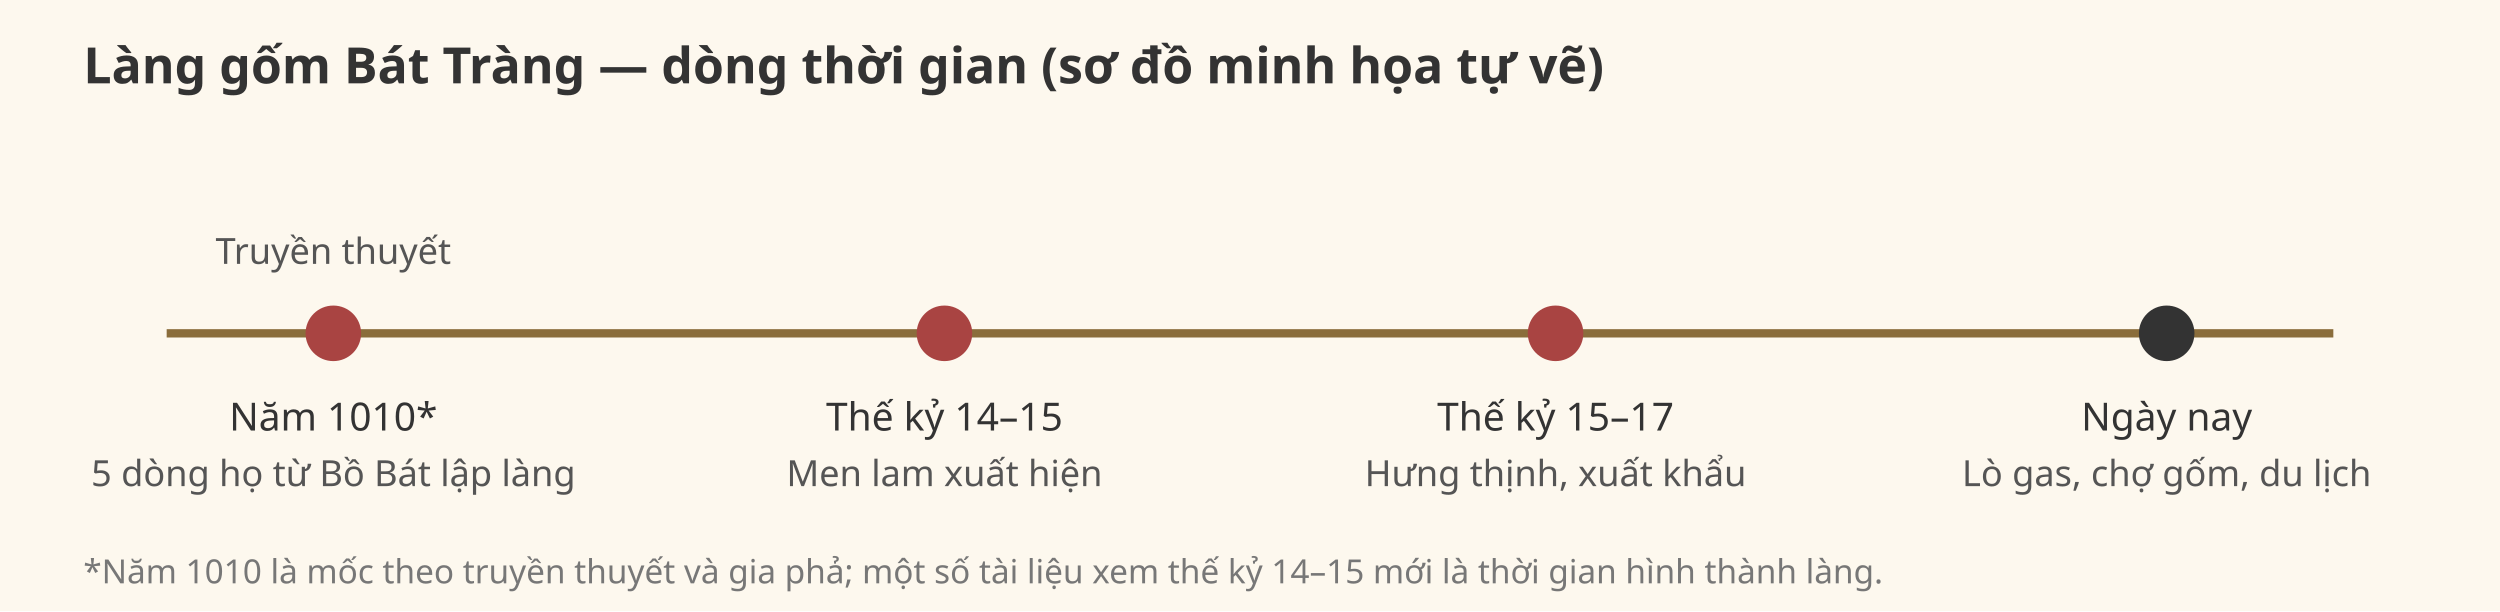
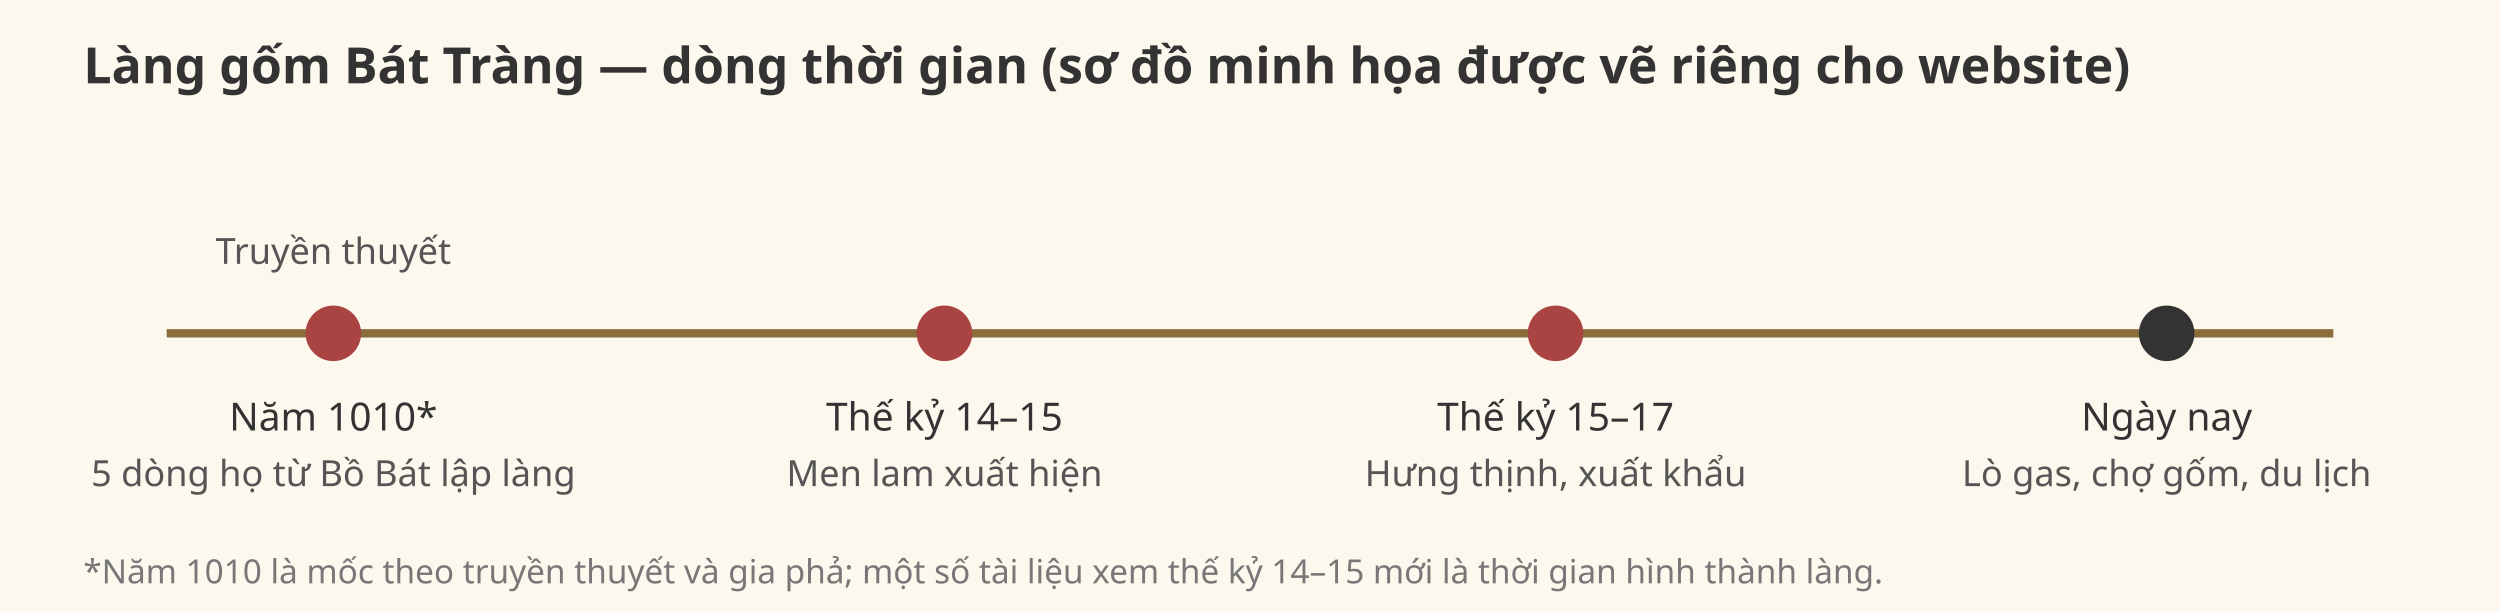
<svg xmlns="http://www.w3.org/2000/svg" width="900" height="220" viewBox="0 0 900 220" role="img" aria-label="Sơ đồ dòng thời gian làng gốm Bát Tràng từ năm 1010 tới nay">
  <rect width="900" height="220" fill="#fdf8ee" />
-   <text x="30" y="30" font-family="sans-serif" font-size="18" font-weight="bold" fill="#333">Làng gốm Bát Tràng — dòng thời gian (sơ đồ minh họa tự vẽ)</text>
+   <text x="30" y="30" font-family="sans-serif" font-size="18" font-weight="bold" fill="#333">Làng gốm Bát Tràng — dòng thời gian (sơ đồ minh họa được vẽ riêng cho website)</text>
  <line x1="60" y1="120" x2="840" y2="120" stroke="#8a6d3b" stroke-width="3" />
  <circle cx="120" cy="120" r="10" fill="#a94442" />
  <text x="120" y="155" text-anchor="middle" font-family="sans-serif" font-size="14" fill="#333">Năm 1010*</text>
  <text x="120" y="175" text-anchor="middle" font-family="sans-serif" font-size="13" fill="#555">5 dòng họ từ Bồ Bát lập làng</text>
  <text x="120" y="95" text-anchor="middle" font-family="sans-serif" font-size="13" fill="#555">Truyền thuyết</text>
  <circle cx="340" cy="120" r="10" fill="#a94442" />
  <text x="340" y="155" text-anchor="middle" font-family="sans-serif" font-size="14" fill="#333">Thế kỷ 14–15</text>
  <text x="340" y="175" text-anchor="middle" font-family="sans-serif" font-size="13" fill="#555">Men lam xuất hiện</text>
  <circle cx="560" cy="120" r="10" fill="#a94442" />
  <text x="560" y="155" text-anchor="middle" font-family="sans-serif" font-size="14" fill="#333">Thế kỷ 15–17</text>
  <text x="560" y="175" text-anchor="middle" font-family="sans-serif" font-size="13" fill="#555">Hưng thịnh, xuất khẩu</text>
  <circle cx="780" cy="120" r="10" fill="#333" />
  <text x="780" y="155" text-anchor="middle" font-family="sans-serif" font-size="14" fill="#333">Ngày nay</text>
  <text x="780" y="175" text-anchor="middle" font-family="sans-serif" font-size="13" fill="#555">Lò gas, chợ gốm, du lịch</text>
  <text x="30" y="210" font-family="sans-serif" font-size="12" fill="#777">*Năm 1010 là mốc theo truyền thuyết và gia phả; một số tài liệu xem thế kỷ 14–15 mới là thời gian hình thành làng.</text>
</svg>
